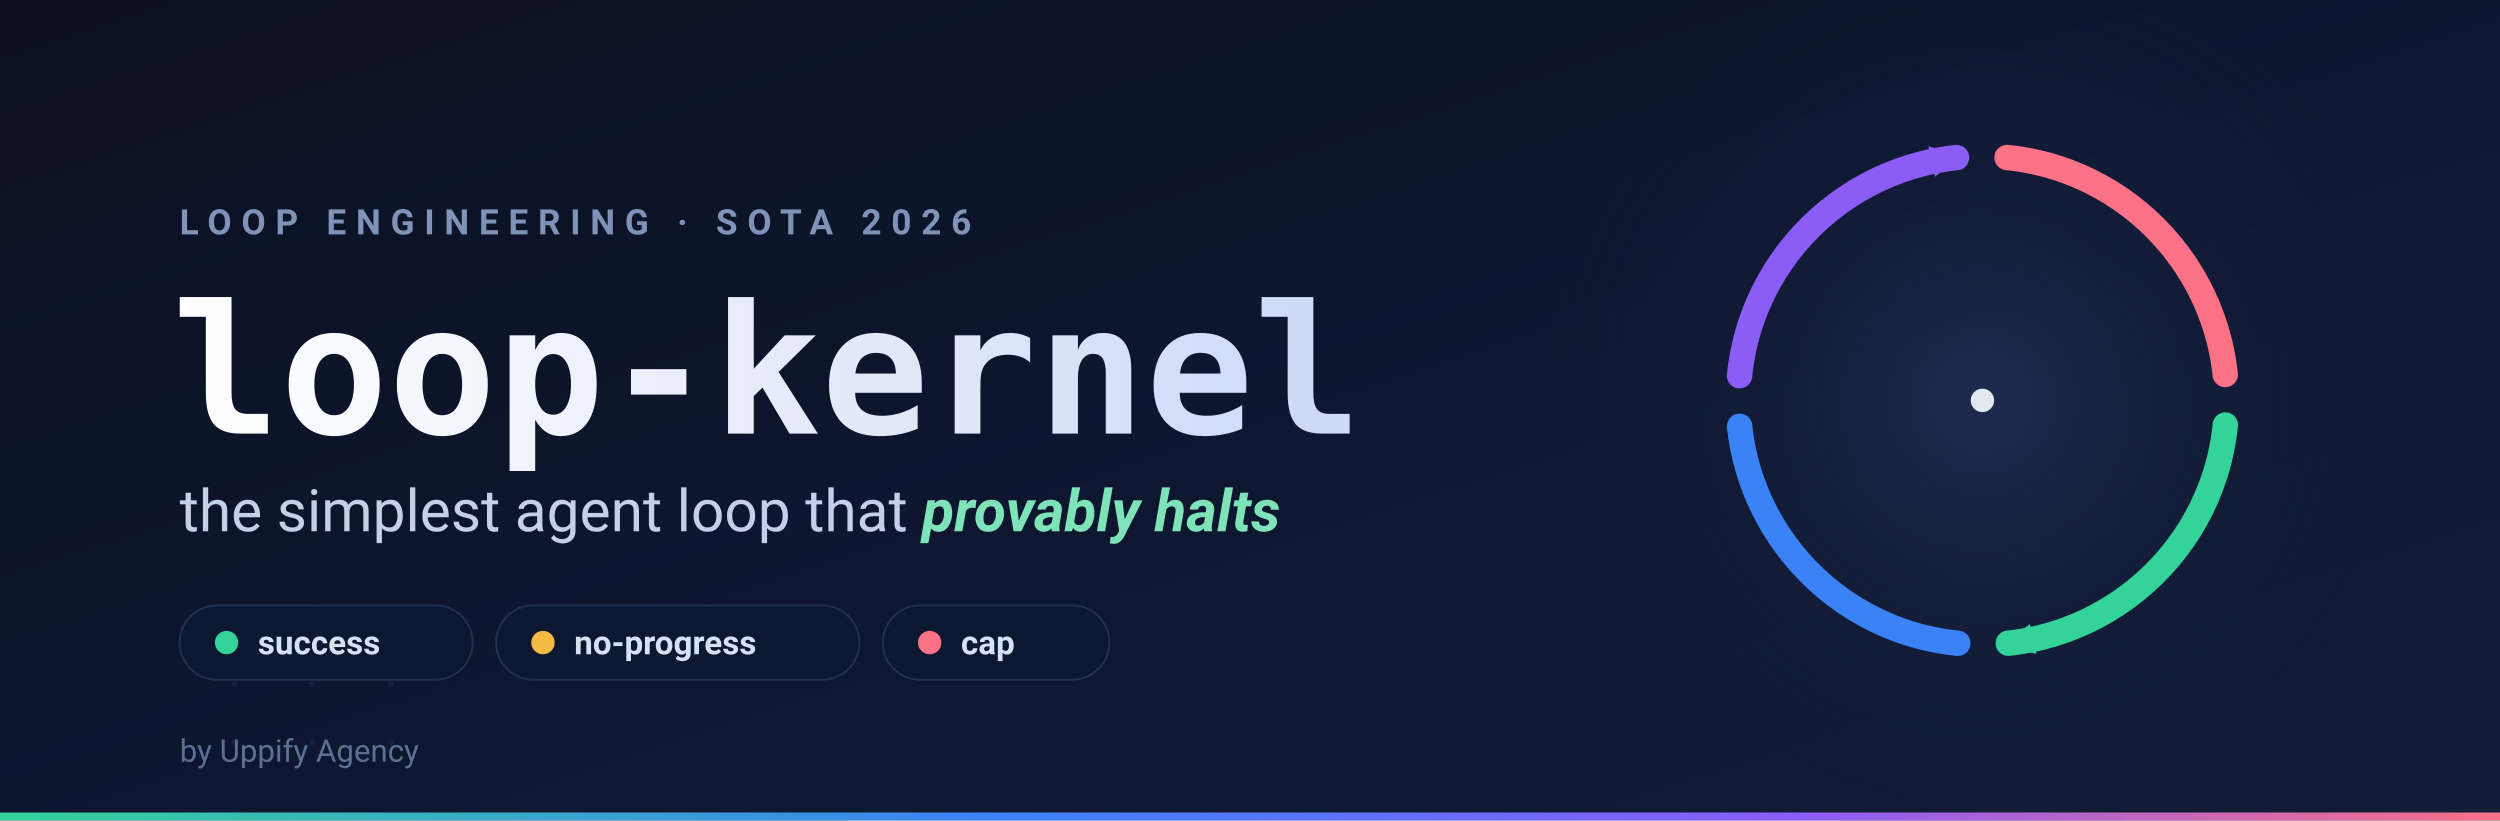
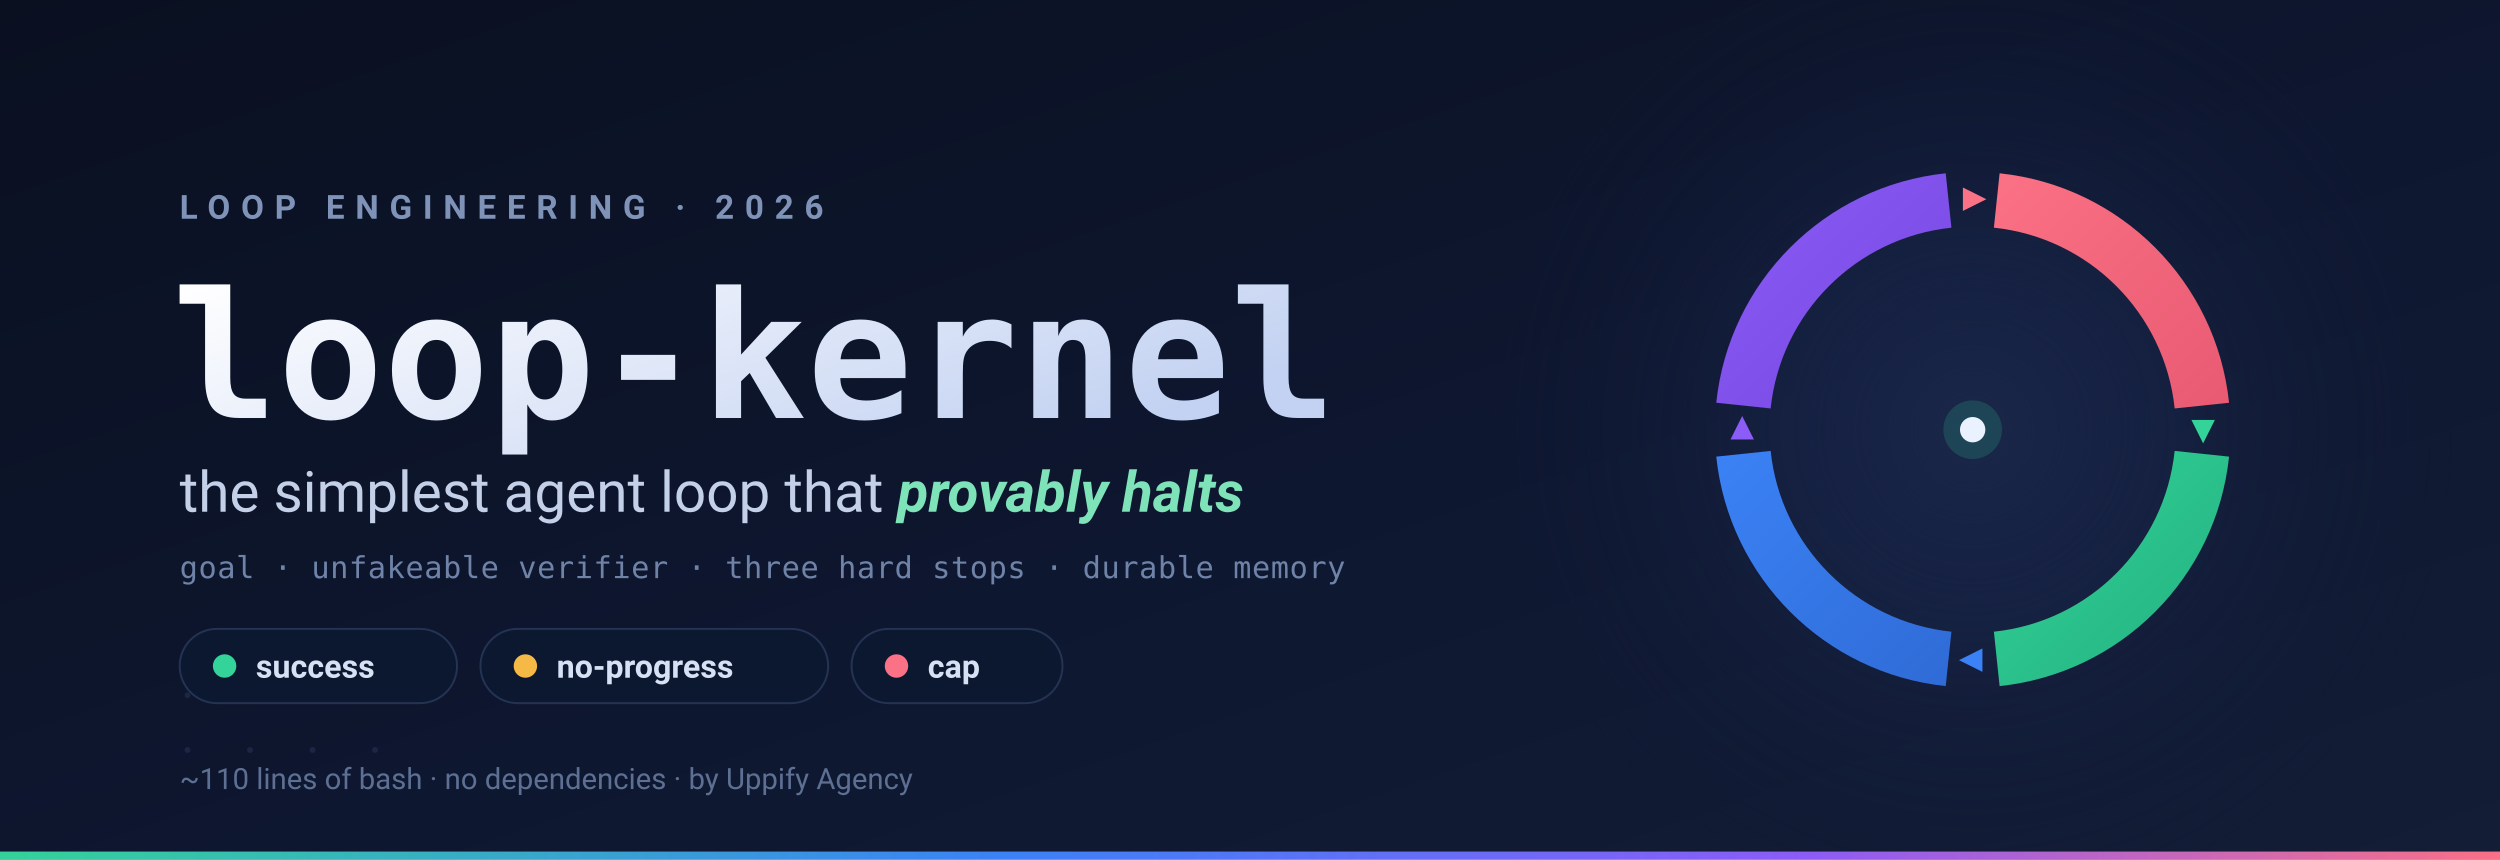
- <svg xmlns="http://www.w3.org/2000/svg" viewBox="0 0 1280 420" width="1280" height="420" role="img" aria-label="loop-kernel — the simplest AI agent loop that provably halts. Loop engineering, SOTA 2026.">
+ <svg xmlns="http://www.w3.org/2000/svg" viewBox="0 0 1280 440" width="1280" height="440" role="img" aria-label="loop-kernel — the simplest AI coding-agent loop that provably halts. Loop engineering: goal, an unfakeable verifier, three hard stops, durable memory.">
  <defs>
    <linearGradient id="bg" x1="0" y1="0" x2="1" y2="1">
      <stop offset="0" stop-color="#0a1020" />
      <stop offset="0.55" stop-color="#0e1730" />
      <stop offset="1" stop-color="#131d36" />
    </linearGradient>
    <radialGradient id="glow" cx="0.5" cy="0.5" r="0.5">
-       <stop offset="0" stop-color="#1f2d52" stop-opacity="0.9" />
+       <stop offset="0" stop-color="#223260" stop-opacity="0.9" />
+       <stop offset="1" stop-color="#0e1730" stop-opacity="0" />
+     </radialGradient>
+     <radialGradient id="core" cx="0.5" cy="0.5" r="0.5">
+       <stop offset="0" stop-color="#1a2748" />
      <stop offset="1" stop-color="#0e1730" stop-opacity="0" />
    </radialGradient>
    <linearGradient id="accent" x1="0" y1="0" x2="1" y2="0">
      <stop offset="0" stop-color="#34d399" />
      <stop offset="0.4" stop-color="#3b82f6" />
      <stop offset="0.72" stop-color="#8b5cf6" />
      <stop offset="1" stop-color="#fb7185" />
    </linearGradient>
-     <linearGradient id="title" x1="0" y1="0" x2="1" y2="0">
+     <linearGradient id="title" x1="0" y1="0" x2="1" y2="0.4">
      <stop offset="0" stop-color="#ffffff" />
-       <stop offset="1" stop-color="#cdd9f5" />
+       <stop offset="1" stop-color="#c3d2f2" />
+     </linearGradient>
+     <linearGradient id="seg1" x1="0" y1="0" x2="1" y2="1">
+       <stop offset="0" stop-color="#34d399" />
+       <stop offset="1" stop-color="#22b07f" />
+     </linearGradient>
+     <linearGradient id="seg2" x1="0" y1="0" x2="1" y2="1">
+       <stop offset="0" stop-color="#3b82f6" />
+       <stop offset="1" stop-color="#2f6bd6" />
+     </linearGradient>
+     <linearGradient id="seg3" x1="0" y1="0" x2="1" y2="1">
+       <stop offset="0" stop-color="#8b5cf6" />
+       <stop offset="1" stop-color="#7546e0" />
+     </linearGradient>
+     <linearGradient id="seg4" x1="0" y1="0" x2="1" y2="1">
+       <stop offset="0" stop-color="#fb7185" />
+       <stop offset="1" stop-color="#e85a72" />
    </linearGradient>
  </defs>
-   <rect width="1280" height="420" fill="url(#bg)" />
-   <circle cx="1015" cy="205" r="230" fill="url(#glow)" />
-   <g fill="#243152" opacity="0.35">
-     <g>
-       <circle cx="120" cy="350" r="1.6" />
-       <circle cx="160" cy="350" r="1.6" />
-       <circle cx="200" cy="350" r="1.6" />
-       <circle cx="120" cy="380" r="1.6" />
-       <circle cx="160" cy="380" r="1.6" />
-       <circle cx="200" cy="380" r="1.6" />
+   <rect width="1280" height="440" fill="url(#bg)" />
+   <circle cx="1010" cy="220" r="250" fill="url(#glow)" />
+   <g fill="#27365a" opacity="0.5">
+     <circle cx="96" cy="356" r="1.5" />
+     <circle cx="128" cy="356" r="1.5" />
+     <circle cx="160" cy="356" r="1.5" />
+     <circle cx="192" cy="356" r="1.5" />
+     <circle cx="96" cy="384" r="1.5" />
+     <circle cx="128" cy="384" r="1.5" />
+     <circle cx="160" cy="384" r="1.5" />
+     <circle cx="192" cy="384" r="1.5" />
+   </g>
+   <circle cx="1010" cy="220" r="96" fill="url(#core)" />
+   <g>
+     <animateTransform attributeName="transform" type="rotate" from="0 1010 220" to="360 1010 220" dur="26s" repeatCount="indefinite" />
+     <path d="M1141.28 233.80 A132 132 0 0 1 1023.80 351.28 L1020.87 323.43 A104 104 0 0 0 1113.43 230.87 Z" fill="url(#seg1)" />
+     <path d="M996.20 351.28 A132 132 0 0 1 878.72 233.80 L906.57 230.87 A104 104 0 0 0 999.13 323.43 Z" fill="url(#seg2)" />
+     <path d="M878.72 206.20 A132 132 0 0 1 996.20 88.72 L999.13 116.57 A104 104 0 0 0 906.57 209.13 Z" fill="url(#seg3)" />
+     <path d="M1023.80 88.72 A132 132 0 0 1 1141.28 206.20 L1113.43 209.13 A104 104 0 0 0 1020.87 116.57 Z" fill="url(#seg4)" />
+     <polygon points="1128,227 1122,215 1134,215" fill="#34d399" />
+     <polygon points="1003,338 1015,332 1015,344" fill="#3b82f6" />
+     <polygon points="892,213 898,225 886,225" fill="#8b5cf6" />
+     <polygon points="1017,102 1005,108 1005,96" fill="#fb7185" />
+   </g>
+   <circle cx="1010" cy="220" r="15" fill="#34d399" opacity="0.18">
+     <animate attributeName="r" values="13;19;13" dur="3.6s" repeatCount="indefinite" />
+     <animate attributeName="opacity" values="0.10;0.26;0.10" dur="3.6s" repeatCount="indefinite" />
+   </circle>
+   <circle cx="1010" cy="220" r="6.5" fill="#eaf2ff" />
+   <text x="92" y="112" font-family="-apple-system, BlinkMacSystemFont, 'Segoe UI', Roboto, sans-serif" font-size="17" letter-spacing="5.5" fill="#7f93b8" font-weight="600">LOOP ENGINEERING · 2026</text>
+   <text x="88" y="214" font-family="'SFMono-Regular', 'JetBrains Mono', 'Fira Code', ui-monospace, monospace" font-size="90" font-weight="800" fill="url(#title)">loop-kernel</text>
+   <text x="92" y="262" font-family="-apple-system, BlinkMacSystemFont, 'Segoe UI', Roboto, sans-serif" font-size="29" fill="#c3d0e8">the simplest agent loop that <tspan fill="#7ee3b8" font-style="italic" font-weight="600">provably halts</tspan>
+   </text>
+   <text x="92" y="296" font-family="'SFMono-Regular', 'JetBrains Mono', ui-monospace, monospace" font-size="15.5" letter-spacing="0.3" fill="#6f83a8">goal · unfakeable verifier · three hard stops · durable memory</text>
+   <g font-family="-apple-system, BlinkMacSystemFont, 'Segoe UI', Roboto, sans-serif" font-size="16.5" font-weight="600">
+     <g transform="translate(92,322)">
+       <rect width="142" height="38" rx="19" fill="#0c1730" stroke="#243352" />
+       <circle cx="23" cy="19" r="6" fill="#34d399" />
+       <text x="39" y="25" fill="#d7e1f4">success</text>
+     </g>
+     <g transform="translate(246,322)">
+       <rect width="178" height="38" rx="19" fill="#0c1730" stroke="#243352" />
+       <circle cx="23" cy="19" r="6" fill="#f5b945" />
+       <text x="39" y="25" fill="#d7e1f4">no-progress</text>
+     </g>
+     <g transform="translate(436,322)">
+       <rect width="108" height="38" rx="19" fill="#0c1730" stroke="#243352" />
+       <circle cx="23" cy="19" r="6" fill="#fb7185" />
+       <text x="39" y="25" fill="#d7e1f4">cap</text>
    </g>
  </g>
-   <g fill="none" stroke-width="13" stroke-linecap="round">
-     <circle cx="1015" cy="205" r="125" stroke="#34d399" stroke-dasharray="170 615" transform="rotate(6 1015 205)" />
-     <circle cx="1015" cy="205" r="125" stroke="#3b82f6" stroke-dasharray="170 615" transform="rotate(96 1015 205)" />
-     <circle cx="1015" cy="205" r="125" stroke="#8b5cf6" stroke-dasharray="170 615" transform="rotate(186 1015 205)" />
-     <circle cx="1015" cy="205" r="125" stroke="#fb7185" stroke-dasharray="170 615" transform="rotate(276 1015 205)" />
-   </g>
-   <polygon points="1025.4,330.3 1042.7,334.8 1039.3,319.5" fill="#34d399" />
-   <polygon points="1004.6,79.4 987.3,74.9 990.7,90.5" fill="#8b5cf6" />
-   <circle cx="1015" cy="205" r="6" fill="#e2e8f0" />
-   <text x="92" y="120" font-family="-apple-system, BlinkMacSystemFont, 'Segoe UI', Roboto, sans-serif" font-size="18" letter-spacing="5" fill="#7f93b8" font-weight="600">LOOP ENGINEERING · SOTA 2026</text>
-   <text x="88" y="222" font-family="'SFMono-Regular', 'JetBrains Mono', 'Fira Code', ui-monospace, monospace" font-size="92" font-weight="800" fill="url(#title)">loop-kernel</text>
-   <text x="92" y="272" font-family="-apple-system, BlinkMacSystemFont, 'Segoe UI', Roboto, sans-serif" font-size="30" fill="#c3d0e8">the simplest agent loop that <tspan fill="#7ee3b8" font-style="italic" font-weight="600">provably halts</tspan>
-   </text>
-   <g font-family="-apple-system, BlinkMacSystemFont, 'Segoe UI', Roboto, sans-serif" font-size="17" font-weight="600">
-     <g transform="translate(92,310)">
-       <rect width="150" height="38" rx="19" fill="#0c1730" stroke="#23314f" />
-       <circle cx="24" cy="19" r="6" fill="#34d399" />
-       <text x="40" y="25" fill="#d7e1f4">success</text>
-     </g>
-     <g transform="translate(254,310)">
-       <rect width="186" height="38" rx="19" fill="#0c1730" stroke="#23314f" />
-       <circle cx="24" cy="19" r="6" fill="#f5b945" />
-       <text x="40" y="25" fill="#d7e1f4">no-progress</text>
-     </g>
-     <g transform="translate(452,310)">
-       <rect width="116" height="38" rx="19" fill="#0c1730" stroke="#23314f" />
-       <circle cx="24" cy="19" r="6" fill="#fb7185" />
-       <text x="40" y="25" fill="#d7e1f4">cap</text>
-     </g>
-   </g>
-   <text x="92" y="390" font-family="-apple-system, BlinkMacSystemFont, 'Segoe UI', Roboto, sans-serif" font-size="16" fill="#5d6f93">by Uppify Agency</text>
-   <rect x="0" y="416" width="1280" height="4" fill="url(#accent)" />
+   <text x="92" y="404" font-family="-apple-system, BlinkMacSystemFont, 'Segoe UI', Roboto, sans-serif" font-size="15" fill="#5d6f93">~110 lines of bash · no dependencies · by Uppify Agency</text>
+   <rect x="0" y="436" width="1280" height="4" fill="url(#accent)" />
</svg>
